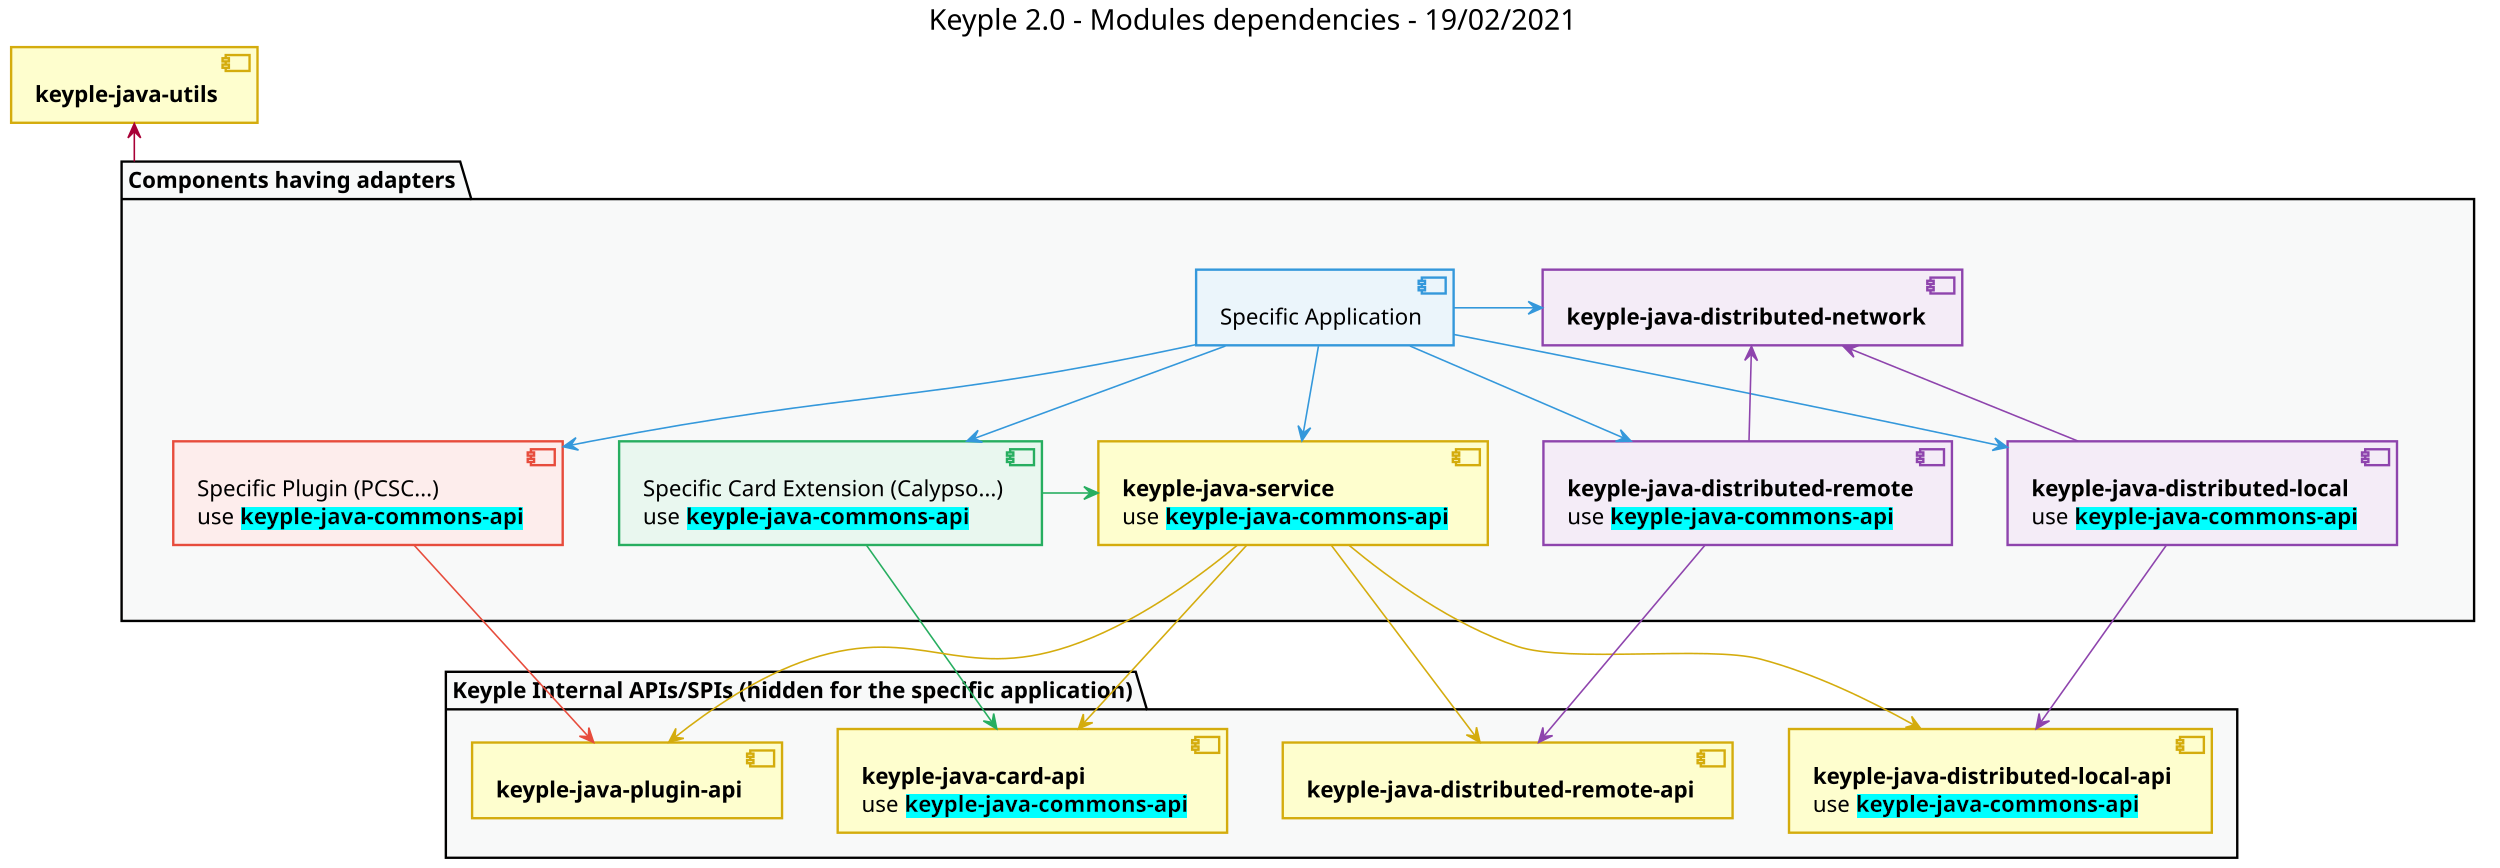
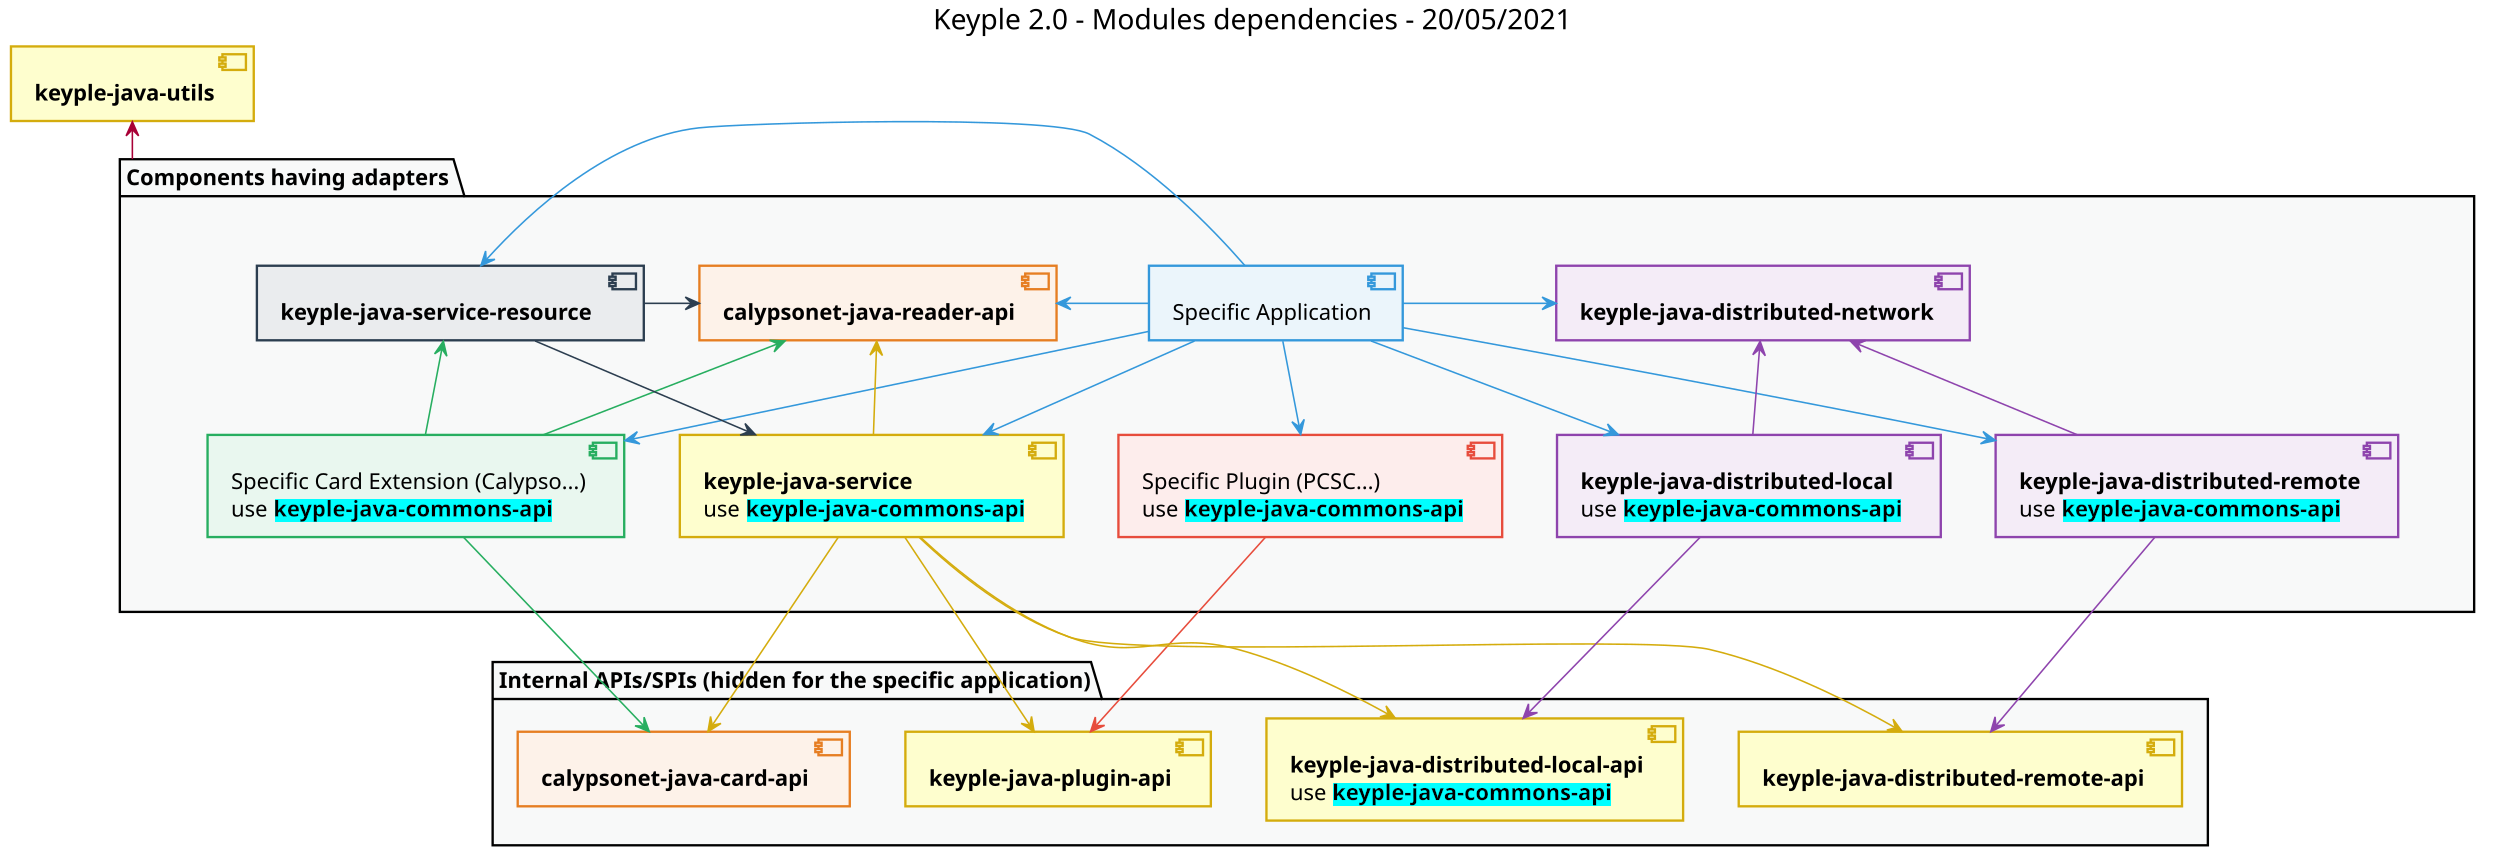
- <svg xmlns="http://www.w3.org/2000/svg" contentScriptType="application/ecmascript" contentStyleType="text/css" height="1365px" preserveAspectRatio="none" style="width:3932px;height:1365px;" version="1.1" viewBox="0 0 3932 1365" width="3932.5px" zoomAndPan="magnify">
+ <svg xmlns="http://www.w3.org/2000/svg" contentScriptType="application/ecmascript" contentStyleType="text/css" height="1365px" preserveAspectRatio="none" style="width:3990px;height:1365px;" version="1.1" viewBox="0 0 3990 1365" width="3990px" zoomAndPan="magnify">
  <defs>
-     <filter height="1" id="bzqd330d41wwz0" width="1" x="0" y="0">
+     <filter height="1" id="b7aidb6h3gemu0" width="1" x="0" y="0">
      <feFlood flood-color="#00FFFF" result="flood" />
      <feComposite in="SourceGraphic" in2="flood" operator="over" />
    </filter>
  </defs>
  <g>
-     <text fill="#000000" font-family="sans-serif" font-size="45" lengthAdjust="spacing" textLength="980" x="1460.625" y="46.714">Keyple 2.0 - Modules dependencies - 19/02/2021</text>
-     <polygon fill="#F8F9F9" points="191.25,254.102,723.75,254.102,741.25,313.125,3891.25,313.125,3891.25,976.602,191.25,976.602,191.25,254.102" style="stroke:#000000;stroke-width:3.75;" />
+     <text fill="#000000" font-family="sans-serif" font-size="45" lengthAdjust="spacing" textLength="980" x="1489.375" y="46.714">Keyple 2.0 - Modules dependencies - 20/05/2021</text>
+     <polygon fill="#F8F9F9" points="191.25,254.102,723.75,254.102,741.25,313.125,3948.75,313.125,3948.75,976.602,191.25,976.602,191.25,254.102" style="stroke:#000000;stroke-width:3.75;" />
    <line style="stroke:#000000;stroke-width:3.75;" x1="191.25" x2="741.25" y1="313.125" y2="313.125" />
    <text fill="#000000" font-family="sans-serif" font-size="35" font-weight="bold" lengthAdjust="spacing" textLength="517.5" x="201.25" y="295.435">Components having adapters</text>
-     <polygon fill="#F8F9F9" points="701.25,1056.602,1786.25,1056.602,1803.75,1115.625,3518.75,1115.625,3518.75,1349.102,701.25,1349.102,701.25,1056.602" style="stroke:#000000;stroke-width:3.75;" />
-     <line style="stroke:#000000;stroke-width:3.75;" x1="701.25" x2="1803.75" y1="1115.625" y2="1115.625" />
-     <text fill="#000000" font-family="sans-serif" font-size="35" font-weight="bold" lengthAdjust="spacing" textLength="1070" x="711.25" y="1097.935">Keyple Internal APIs/SPIs (hidden for the specific application)</text>
-     <rect fill="#EBF5FB" height="119.023" style="stroke:#3498DB;stroke-width:3.75;" width="405" x="1881.25" y="424.102" />
-     <rect fill="#EBF5FB" height="25" style="stroke:#3498DB;stroke-width:3.75;" width="37.5" x="2236.25" y="436.602" />
-     <rect fill="#EBF5FB" height="5" style="stroke:#3498DB;stroke-width:3.75;" width="10" x="2231.25" y="441.602" />
-     <rect fill="#EBF5FB" height="5" style="stroke:#3498DB;stroke-width:3.75;" width="10" x="2231.25" y="451.602" />
-     <text fill="#000000" font-family="sans-serif" font-size="35" lengthAdjust="spacing" textLength="305" x="1918.75" y="510.435">Specific Application</text>
-     <rect fill="#FEFECE" height="163.047" style="stroke:#D4AC0D;stroke-width:3.75;" width="612.5" x="1727.5" y="694.102" />
-     <rect fill="#FEFECE" height="25" style="stroke:#D4AC0D;stroke-width:3.75;" width="37.5" x="2290" y="706.602" />
-     <rect fill="#FEFECE" height="5" style="stroke:#D4AC0D;stroke-width:3.75;" width="10" x="2285" y="711.602" />
-     <rect fill="#FEFECE" height="5" style="stroke:#D4AC0D;stroke-width:3.75;" width="10" x="2285" y="721.602" />
-     <text fill="#000000" font-family="sans-serif" font-size="35" font-weight="bold" lengthAdjust="spacing" textLength="345" x="1765" y="780.435">keyple-java-service</text>
-     <text fill="#000000" font-family="sans-serif" font-size="35" lengthAdjust="spacing" textLength="57.5" x="1765" y="824.458">use</text>
-     <text fill="#000000" filter="url(#bzqd330d41wwz0)" font-family="sans-serif" font-size="35" font-weight="bold" lengthAdjust="spacing" textLength="445" x="1832.5" y="824.458">keyple-java-commons-api</text>
-     <rect fill="#FDEDEC" height="163.047" style="stroke:#E74C3C;stroke-width:3.75;" width="612.5" x="272.5" y="694.102" />
-     <rect fill="#FDEDEC" height="25" style="stroke:#E74C3C;stroke-width:3.75;" width="37.5" x="835" y="706.602" />
-     <rect fill="#FDEDEC" height="5" style="stroke:#E74C3C;stroke-width:3.75;" width="10" x="830" y="711.602" />
-     <rect fill="#FDEDEC" height="5" style="stroke:#E74C3C;stroke-width:3.75;" width="10" x="830" y="721.602" />
-     <text fill="#000000" font-family="sans-serif" font-size="35" lengthAdjust="spacing" textLength="390" x="310" y="780.435">Specific Plugin (PCSC...)</text>
-     <text fill="#000000" font-family="sans-serif" font-size="35" lengthAdjust="spacing" textLength="57.5" x="310" y="824.458">use</text>
-     <text fill="#000000" filter="url(#bzqd330d41wwz0)" font-family="sans-serif" font-size="35" font-weight="bold" lengthAdjust="spacing" textLength="445" x="377.5" y="824.458">keyple-java-commons-api</text>
-     <rect fill="#E9F7EF" height="163.047" style="stroke:#27AE60;stroke-width:3.75;" width="665" x="973.75" y="694.102" />
-     <rect fill="#E9F7EF" height="25" style="stroke:#27AE60;stroke-width:3.75;" width="37.5" x="1588.75" y="706.602" />
-     <rect fill="#E9F7EF" height="5" style="stroke:#27AE60;stroke-width:3.75;" width="10" x="1583.75" y="711.602" />
-     <rect fill="#E9F7EF" height="5" style="stroke:#27AE60;stroke-width:3.75;" width="10" x="1583.75" y="721.602" />
-     <text fill="#000000" font-family="sans-serif" font-size="35" lengthAdjust="spacing" textLength="565" x="1011.25" y="780.435">Specific Card Extension (Calypso...)</text>
-     <text fill="#000000" font-family="sans-serif" font-size="35" lengthAdjust="spacing" textLength="57.5" x="1011.25" y="824.458">use</text>
-     <text fill="#000000" filter="url(#bzqd330d41wwz0)" font-family="sans-serif" font-size="35" font-weight="bold" lengthAdjust="spacing" textLength="445" x="1078.75" y="824.458">keyple-java-commons-api</text>
-     <rect fill="#F4ECF7" height="163.047" style="stroke:#8E44AD;stroke-width:3.75;" width="612.5" x="3157.5" y="694.102" />
-     <rect fill="#F4ECF7" height="25" style="stroke:#8E44AD;stroke-width:3.75;" width="37.5" x="3720" y="706.602" />
-     <rect fill="#F4ECF7" height="5" style="stroke:#8E44AD;stroke-width:3.75;" width="10" x="3715" y="711.602" />
-     <rect fill="#F4ECF7" height="5" style="stroke:#8E44AD;stroke-width:3.75;" width="10" x="3715" y="721.602" />
-     <text fill="#000000" font-family="sans-serif" font-size="35" font-weight="bold" lengthAdjust="spacing" textLength="500" x="3195" y="780.435">keyple-java-distributed-local</text>
-     <text fill="#000000" font-family="sans-serif" font-size="35" lengthAdjust="spacing" textLength="57.5" x="3195" y="824.458">use</text>
-     <text fill="#000000" filter="url(#bzqd330d41wwz0)" font-family="sans-serif" font-size="35" font-weight="bold" lengthAdjust="spacing" textLength="445" x="3262.5" y="824.458">keyple-java-commons-api</text>
-     <rect fill="#F4ECF7" height="119.023" style="stroke:#8E44AD;stroke-width:3.75;" width="660" x="2426.25" y="424.102" />
-     <rect fill="#F4ECF7" height="25" style="stroke:#8E44AD;stroke-width:3.75;" width="37.5" x="3036.25" y="436.602" />
-     <rect fill="#F4ECF7" height="5" style="stroke:#8E44AD;stroke-width:3.75;" width="10" x="3031.25" y="441.602" />
-     <rect fill="#F4ECF7" height="5" style="stroke:#8E44AD;stroke-width:3.75;" width="10" x="3031.25" y="451.602" />
-     <text fill="#000000" font-family="sans-serif" font-size="35" font-weight="bold" lengthAdjust="spacing" textLength="560" x="2463.75" y="510.435">keyple-java-distributed-network</text>
-     <rect fill="#F4ECF7" height="163.047" style="stroke:#8E44AD;stroke-width:3.75;" width="642.5" x="2427.5" y="694.102" />
-     <rect fill="#F4ECF7" height="25" style="stroke:#8E44AD;stroke-width:3.75;" width="37.5" x="3020" y="706.602" />
-     <rect fill="#F4ECF7" height="5" style="stroke:#8E44AD;stroke-width:3.75;" width="10" x="3015" y="711.602" />
-     <rect fill="#F4ECF7" height="5" style="stroke:#8E44AD;stroke-width:3.75;" width="10" x="3015" y="721.602" />
-     <text fill="#000000" font-family="sans-serif" font-size="35" font-weight="bold" lengthAdjust="spacing" textLength="542.5" x="2465" y="780.435">keyple-java-distributed-remote</text>
-     <text fill="#000000" font-family="sans-serif" font-size="35" lengthAdjust="spacing" textLength="57.5" x="2465" y="824.458">use</text>
-     <text fill="#000000" filter="url(#bzqd330d41wwz0)" font-family="sans-serif" font-size="35" font-weight="bold" lengthAdjust="spacing" textLength="445" x="2532.5" y="824.458">keyple-java-commons-api</text>
-     <rect fill="#FEFECE" height="119.023" style="stroke:#D4AC0D;stroke-width:3.75;" width="487.5" x="742.5" y="1167.852" />
-     <rect fill="#FEFECE" height="25" style="stroke:#D4AC0D;stroke-width:3.75;" width="37.5" x="1180" y="1180.352" />
-     <rect fill="#FEFECE" height="5" style="stroke:#D4AC0D;stroke-width:3.75;" width="10" x="1175" y="1185.352" />
-     <rect fill="#FEFECE" height="5" style="stroke:#D4AC0D;stroke-width:3.75;" width="10" x="1175" y="1195.352" />
-     <text fill="#000000" font-family="sans-serif" font-size="35" font-weight="bold" lengthAdjust="spacing" textLength="387.5" x="780" y="1254.185">keyple-java-plugin-api</text>
-     <rect fill="#FEFECE" height="163.047" style="stroke:#D4AC0D;stroke-width:3.75;" width="612.5" x="1317.5" y="1146.602" />
-     <rect fill="#FEFECE" height="25" style="stroke:#D4AC0D;stroke-width:3.75;" width="37.5" x="1880" y="1159.102" />
-     <rect fill="#FEFECE" height="5" style="stroke:#D4AC0D;stroke-width:3.75;" width="10" x="1875" y="1164.102" />
-     <rect fill="#FEFECE" height="5" style="stroke:#D4AC0D;stroke-width:3.75;" width="10" x="1875" y="1174.102" />
-     <text fill="#000000" font-family="sans-serif" font-size="35" font-weight="bold" lengthAdjust="spacing" textLength="355" x="1355" y="1232.935">keyple-java-card-api</text>
-     <text fill="#000000" font-family="sans-serif" font-size="35" lengthAdjust="spacing" textLength="57.5" x="1355" y="1276.958">use</text>
-     <text fill="#000000" filter="url(#bzqd330d41wwz0)" font-family="sans-serif" font-size="35" font-weight="bold" lengthAdjust="spacing" textLength="445" x="1422.5" y="1276.958">keyple-java-commons-api</text>
-     <rect fill="#FEFECE" height="163.047" style="stroke:#D4AC0D;stroke-width:3.75;" width="665" x="2813.75" y="1146.602" />
-     <rect fill="#FEFECE" height="25" style="stroke:#D4AC0D;stroke-width:3.75;" width="37.5" x="3428.75" y="1159.102" />
-     <rect fill="#FEFECE" height="5" style="stroke:#D4AC0D;stroke-width:3.75;" width="10" x="3423.75" y="1164.102" />
-     <rect fill="#FEFECE" height="5" style="stroke:#D4AC0D;stroke-width:3.75;" width="10" x="3423.75" y="1174.102" />
-     <text fill="#000000" font-family="sans-serif" font-size="35" font-weight="bold" lengthAdjust="spacing" textLength="565" x="2851.25" y="1232.935">keyple-java-distributed-local-api</text>
-     <text fill="#000000" font-family="sans-serif" font-size="35" lengthAdjust="spacing" textLength="57.5" x="2851.25" y="1276.958">use</text>
-     <text fill="#000000" filter="url(#bzqd330d41wwz0)" font-family="sans-serif" font-size="35" font-weight="bold" lengthAdjust="spacing" textLength="445" x="2918.75" y="1276.958">keyple-java-commons-api</text>
-     <rect fill="#FEFECE" height="119.023" style="stroke:#D4AC0D;stroke-width:3.75;" width="707.5" x="2017.5" y="1167.852" />
-     <rect fill="#FEFECE" height="25" style="stroke:#D4AC0D;stroke-width:3.75;" width="37.5" x="2675" y="1180.352" />
-     <rect fill="#FEFECE" height="5" style="stroke:#D4AC0D;stroke-width:3.75;" width="10" x="2670" y="1185.352" />
-     <rect fill="#FEFECE" height="5" style="stroke:#D4AC0D;stroke-width:3.75;" width="10" x="2670" y="1195.352" />
-     <text fill="#000000" font-family="sans-serif" font-size="35" font-weight="bold" lengthAdjust="spacing" textLength="607.5" x="2055" y="1254.185">keyple-java-distributed-remote-api</text>
+     <polygon fill="#F8F9F9" points="786.25,1056.602,1741.25,1056.602,1758.75,1115.625,3523.75,1115.625,3523.75,1349.102,786.25,1349.102,786.25,1056.602" style="stroke:#000000;stroke-width:3.75;" />
+     <line style="stroke:#000000;stroke-width:3.75;" x1="786.25" x2="1758.75" y1="1115.625" y2="1115.625" />
+     <text fill="#000000" font-family="sans-serif" font-size="35" font-weight="bold" lengthAdjust="spacing" textLength="940" x="796.25" y="1097.935">Internal APIs/SPIs (hidden for the specific application)</text>
+     <rect fill="#EBF5FB" height="119.023" style="stroke:#3498DB;stroke-width:3.75;" width="405" x="1833.75" y="424.102" />
+     <rect fill="#EBF5FB" height="25" style="stroke:#3498DB;stroke-width:3.75;" width="37.5" x="2188.75" y="436.602" />
+     <rect fill="#EBF5FB" height="5" style="stroke:#3498DB;stroke-width:3.75;" width="10" x="2183.75" y="441.602" />
+     <rect fill="#EBF5FB" height="5" style="stroke:#3498DB;stroke-width:3.75;" width="10" x="2183.75" y="451.602" />
+     <text fill="#000000" font-family="sans-serif" font-size="35" lengthAdjust="spacing" textLength="305" x="1871.25" y="510.435">Specific Application</text>
+     <rect fill="#FDEDEC" height="163.047" style="stroke:#E74C3C;stroke-width:3.75;" width="612.5" x="1785" y="694.102" />
+     <rect fill="#FDEDEC" height="25" style="stroke:#E74C3C;stroke-width:3.75;" width="37.5" x="2347.5" y="706.602" />
+     <rect fill="#FDEDEC" height="5" style="stroke:#E74C3C;stroke-width:3.75;" width="10" x="2342.5" y="711.602" />
+     <rect fill="#FDEDEC" height="5" style="stroke:#E74C3C;stroke-width:3.75;" width="10" x="2342.5" y="721.602" />
+     <text fill="#000000" font-family="sans-serif" font-size="35" lengthAdjust="spacing" textLength="390" x="1822.5" y="780.435">Specific Plugin (PCSC...)</text>
+     <text fill="#000000" font-family="sans-serif" font-size="35" lengthAdjust="spacing" textLength="57.5" x="1822.5" y="824.458">use</text>
+     <text fill="#000000" filter="url(#b7aidb6h3gemu0)" font-family="sans-serif" font-size="35" font-weight="bold" lengthAdjust="spacing" textLength="445" x="1890" y="824.458">keyple-java-commons-api</text>
+     <rect fill="#E9F7EF" height="163.047" style="stroke:#27AE60;stroke-width:3.75;" width="665" x="331.25" y="694.102" />
+     <rect fill="#E9F7EF" height="25" style="stroke:#27AE60;stroke-width:3.75;" width="37.5" x="946.25" y="706.602" />
+     <rect fill="#E9F7EF" height="5" style="stroke:#27AE60;stroke-width:3.75;" width="10" x="941.25" y="711.602" />
+     <rect fill="#E9F7EF" height="5" style="stroke:#27AE60;stroke-width:3.75;" width="10" x="941.25" y="721.602" />
+     <text fill="#000000" font-family="sans-serif" font-size="35" lengthAdjust="spacing" textLength="565" x="368.75" y="780.435">Specific Card Extension (Calypso...)</text>
+     <text fill="#000000" font-family="sans-serif" font-size="35" lengthAdjust="spacing" textLength="57.5" x="368.75" y="824.458">use</text>
+     <text fill="#000000" filter="url(#b7aidb6h3gemu0)" font-family="sans-serif" font-size="35" font-weight="bold" lengthAdjust="spacing" textLength="445" x="436.25" y="824.458">keyple-java-commons-api</text>
+     <rect fill="#FDF2E9" height="119.023" style="stroke:#E67E22;stroke-width:3.75;" width="570" x="1116.25" y="424.102" />
+     <rect fill="#FDF2E9" height="25" style="stroke:#E67E22;stroke-width:3.75;" width="37.5" x="1636.25" y="436.602" />
+     <rect fill="#FDF2E9" height="5" style="stroke:#E67E22;stroke-width:3.75;" width="10" x="1631.25" y="441.602" />
+     <rect fill="#FDF2E9" height="5" style="stroke:#E67E22;stroke-width:3.75;" width="10" x="1631.25" y="451.602" />
+     <text fill="#000000" font-family="sans-serif" font-size="35" font-weight="bold" lengthAdjust="spacing" textLength="470" x="1153.75" y="510.435">calypsonet-java-reader-api</text>
+     <rect fill="#FEFECE" height="163.047" style="stroke:#D4AC0D;stroke-width:3.75;" width="612.5" x="1085" y="694.102" />
+     <rect fill="#FEFECE" height="25" style="stroke:#D4AC0D;stroke-width:3.75;" width="37.5" x="1647.5" y="706.602" />
+     <rect fill="#FEFECE" height="5" style="stroke:#D4AC0D;stroke-width:3.75;" width="10" x="1642.5" y="711.602" />
+     <rect fill="#FEFECE" height="5" style="stroke:#D4AC0D;stroke-width:3.75;" width="10" x="1642.5" y="721.602" />
+     <text fill="#000000" font-family="sans-serif" font-size="35" font-weight="bold" lengthAdjust="spacing" textLength="345" x="1122.5" y="780.435">keyple-java-service</text>
+     <text fill="#000000" font-family="sans-serif" font-size="35" lengthAdjust="spacing" textLength="57.5" x="1122.5" y="824.458">use</text>
+     <text fill="#000000" filter="url(#b7aidb6h3gemu0)" font-family="sans-serif" font-size="35" font-weight="bold" lengthAdjust="spacing" textLength="445" x="1190" y="824.458">keyple-java-commons-api</text>
+     <rect fill="#EAECEE" height="119.023" style="stroke:#2C3E50;stroke-width:3.75;" width="617.5" x="410" y="424.102" />
+     <rect fill="#EAECEE" height="25" style="stroke:#2C3E50;stroke-width:3.75;" width="37.5" x="977.5" y="436.602" />
+     <rect fill="#EAECEE" height="5" style="stroke:#2C3E50;stroke-width:3.75;" width="10" x="972.5" y="441.602" />
+     <rect fill="#EAECEE" height="5" style="stroke:#2C3E50;stroke-width:3.75;" width="10" x="972.5" y="451.602" />
+     <text fill="#000000" font-family="sans-serif" font-size="35" font-weight="bold" lengthAdjust="spacing" textLength="517.5" x="447.5" y="510.435">keyple-java-service-resource</text>
+     <rect fill="#F4ECF7" height="163.047" style="stroke:#8E44AD;stroke-width:3.75;" width="612.5" x="2485" y="694.102" />
+     <rect fill="#F4ECF7" height="25" style="stroke:#8E44AD;stroke-width:3.75;" width="37.5" x="3047.5" y="706.602" />
+     <rect fill="#F4ECF7" height="5" style="stroke:#8E44AD;stroke-width:3.75;" width="10" x="3042.5" y="711.602" />
+     <rect fill="#F4ECF7" height="5" style="stroke:#8E44AD;stroke-width:3.75;" width="10" x="3042.5" y="721.602" />
+     <text fill="#000000" font-family="sans-serif" font-size="35" font-weight="bold" lengthAdjust="spacing" textLength="500" x="2522.5" y="780.435">keyple-java-distributed-local</text>
+     <text fill="#000000" font-family="sans-serif" font-size="35" lengthAdjust="spacing" textLength="57.5" x="2522.5" y="824.458">use</text>
+     <text fill="#000000" filter="url(#b7aidb6h3gemu0)" font-family="sans-serif" font-size="35" font-weight="bold" lengthAdjust="spacing" textLength="445" x="2590" y="824.458">keyple-java-commons-api</text>
+     <rect fill="#F4ECF7" height="119.023" style="stroke:#8E44AD;stroke-width:3.75;" width="660" x="2483.75" y="424.102" />
+     <rect fill="#F4ECF7" height="25" style="stroke:#8E44AD;stroke-width:3.75;" width="37.5" x="3093.75" y="436.602" />
+     <rect fill="#F4ECF7" height="5" style="stroke:#8E44AD;stroke-width:3.75;" width="10" x="3088.75" y="441.602" />
+     <rect fill="#F4ECF7" height="5" style="stroke:#8E44AD;stroke-width:3.75;" width="10" x="3088.75" y="451.602" />
+     <text fill="#000000" font-family="sans-serif" font-size="35" font-weight="bold" lengthAdjust="spacing" textLength="560" x="2521.25" y="510.435">keyple-java-distributed-network</text>
+     <rect fill="#F4ECF7" height="163.047" style="stroke:#8E44AD;stroke-width:3.75;" width="642.5" x="3185" y="694.102" />
+     <rect fill="#F4ECF7" height="25" style="stroke:#8E44AD;stroke-width:3.75;" width="37.5" x="3777.5" y="706.602" />
+     <rect fill="#F4ECF7" height="5" style="stroke:#8E44AD;stroke-width:3.75;" width="10" x="3772.5" y="711.602" />
+     <rect fill="#F4ECF7" height="5" style="stroke:#8E44AD;stroke-width:3.75;" width="10" x="3772.5" y="721.602" />
+     <text fill="#000000" font-family="sans-serif" font-size="35" font-weight="bold" lengthAdjust="spacing" textLength="542.5" x="3222.5" y="780.435">keyple-java-distributed-remote</text>
+     <text fill="#000000" font-family="sans-serif" font-size="35" lengthAdjust="spacing" textLength="57.5" x="3222.5" y="824.458">use</text>
+     <text fill="#000000" filter="url(#b7aidb6h3gemu0)" font-family="sans-serif" font-size="35" font-weight="bold" lengthAdjust="spacing" textLength="445" x="3290" y="824.458">keyple-java-commons-api</text>
+     <rect fill="#FEFECE" height="119.023" style="stroke:#D4AC0D;stroke-width:3.75;" width="487.5" x="1445" y="1167.852" />
+     <rect fill="#FEFECE" height="25" style="stroke:#D4AC0D;stroke-width:3.75;" width="37.5" x="1882.5" y="1180.352" />
+     <rect fill="#FEFECE" height="5" style="stroke:#D4AC0D;stroke-width:3.75;" width="10" x="1877.5" y="1185.352" />
+     <rect fill="#FEFECE" height="5" style="stroke:#D4AC0D;stroke-width:3.75;" width="10" x="1877.5" y="1195.352" />
+     <text fill="#000000" font-family="sans-serif" font-size="35" font-weight="bold" lengthAdjust="spacing" textLength="387.5" x="1482.5" y="1254.185">keyple-java-plugin-api</text>
+     <rect fill="#FDF2E9" height="119.023" style="stroke:#E67E22;stroke-width:3.75;" width="530" x="826.25" y="1167.852" />
+     <rect fill="#FDF2E9" height="25" style="stroke:#E67E22;stroke-width:3.75;" width="37.5" x="1306.25" y="1180.352" />
+     <rect fill="#FDF2E9" height="5" style="stroke:#E67E22;stroke-width:3.75;" width="10" x="1301.25" y="1185.352" />
+     <rect fill="#FDF2E9" height="5" style="stroke:#E67E22;stroke-width:3.75;" width="10" x="1301.25" y="1195.352" />
+     <text fill="#000000" font-family="sans-serif" font-size="35" font-weight="bold" lengthAdjust="spacing" textLength="430" x="863.75" y="1254.185">calypsonet-java-card-api</text>
+     <rect fill="#FEFECE" height="163.047" style="stroke:#D4AC0D;stroke-width:3.75;" width="665" x="2021.25" y="1146.602" />
+     <rect fill="#FEFECE" height="25" style="stroke:#D4AC0D;stroke-width:3.75;" width="37.5" x="2636.25" y="1159.102" />
+     <rect fill="#FEFECE" height="5" style="stroke:#D4AC0D;stroke-width:3.75;" width="10" x="2631.25" y="1164.102" />
+     <rect fill="#FEFECE" height="5" style="stroke:#D4AC0D;stroke-width:3.75;" width="10" x="2631.25" y="1174.102" />
+     <text fill="#000000" font-family="sans-serif" font-size="35" font-weight="bold" lengthAdjust="spacing" textLength="565" x="2058.75" y="1232.935">keyple-java-distributed-local-api</text>
+     <text fill="#000000" font-family="sans-serif" font-size="35" lengthAdjust="spacing" textLength="57.5" x="2058.75" y="1276.958">use</text>
+     <text fill="#000000" filter="url(#b7aidb6h3gemu0)" font-family="sans-serif" font-size="35" font-weight="bold" lengthAdjust="spacing" textLength="445" x="2126.25" y="1276.958">keyple-java-commons-api</text>
+     <rect fill="#FEFECE" height="119.023" style="stroke:#D4AC0D;stroke-width:3.75;" width="707.5" x="2775" y="1167.852" />
+     <rect fill="#FEFECE" height="25" style="stroke:#D4AC0D;stroke-width:3.75;" width="37.5" x="3432.5" y="1180.352" />
+     <rect fill="#FEFECE" height="5" style="stroke:#D4AC0D;stroke-width:3.75;" width="10" x="3427.5" y="1185.352" />
+     <rect fill="#FEFECE" height="5" style="stroke:#D4AC0D;stroke-width:3.75;" width="10" x="3427.5" y="1195.352" />
+     <text fill="#000000" font-family="sans-serif" font-size="35" font-weight="bold" lengthAdjust="spacing" textLength="607.5" x="2812.5" y="1254.185">keyple-java-distributed-remote-api</text>
    <rect fill="#FEFECE" height="119.023" style="stroke:#D4AC0D;stroke-width:3.75;" width="387.5" x="17.5" y="74.102" />
    <rect fill="#FEFECE" height="25" style="stroke:#D4AC0D;stroke-width:3.75;" width="37.5" x="355" y="86.602" />
    <rect fill="#FEFECE" height="5" style="stroke:#D4AC0D;stroke-width:3.75;" width="10" x="350" y="91.602" />
    <rect fill="#FEFECE" height="5" style="stroke:#D4AC0D;stroke-width:3.75;" width="10" x="350" y="101.602" />
    <text fill="#000000" font-family="sans-serif" font-size="35" font-weight="bold" lengthAdjust="spacing" textLength="287.5" x="55" y="160.435">keyple-java-utils</text>
-     <path d="M1880.277,542.134 C1877.25,542.804 1874.24,543.462 1871.25,544.102 C1456.5,632.954 1345.312,614.174 928.75,694.102 C918.857,695.999 908.82,697.972 898.692,700.002 " fill="none" id="application-to-plugin" style="stroke:#3498DB;stroke-width:2.5;" />
-     <polygon fill="#3498DB" points="885.82,702.602,909.856,707.941,898.072,700.123,905.89,688.338,885.82,702.602" style="stroke:#3498DB;stroke-width:2.5;" />
-     <path d="M2073.633,544.529 C2066.798,583.652 2057.633,636.129 2049.81,680.909 " fill="none" id="application-to-service" style="stroke:#3498DB;stroke-width:2.5;" />
-     <polygon fill="#3498DB" points="2047.642,693.317,2061.364,672.872,2049.793,681.003,2041.662,669.432,2047.642,693.317" style="stroke:#3498DB;stroke-width:2.5;" />
-     <path d="M1927.348,544.184 C1814.15,585.859 1659.443,642.819 1532.75,689.462 " fill="none" id="application-to-extension" style="stroke:#3498DB;stroke-width:2.5;" />
-     <polygon fill="#3498DB" points="1520.58,693.942,1545.149,695.553,1532.31,689.623,1538.24,676.784,1520.58,693.942" style="stroke:#3498DB;stroke-width:2.5;" />
-     <path d="M2286.307,526.009 C2494.22,566.787 2826.975,632.959 3113.75,694.102 C3124.05,696.294 3134.5,698.542 3145.05,700.827 " fill="none" id="application-to-local" style="stroke:#3498DB;stroke-width:2.5;" />
-     <polygon fill="#3498DB" points="3157.475,703.522,3137.639,688.934,3145.265,700.844,3133.355,708.47,3157.475,703.522" style="stroke:#3498DB;stroke-width:2.5;" />
-     <path d="M2413.015,484.102 C2370.905,484.102 2328.793,484.102 2286.682,484.102 " fill="none" id="network-backto-application" style="stroke:#3498DB;stroke-width:2.5;" />
-     <polygon fill="#3498DB" points="2426.085,484.102,2403.585,474.102,2413.585,484.102,2403.585,494.102,2426.085,484.102" style="stroke:#3498DB;stroke-width:2.5;" />
-     <path d="M2217.523,544.184 C2313.95,585.692 2445.597,642.359 2553.7,688.897 " fill="none" id="application-to-remote" style="stroke:#3498DB;stroke-width:2.5;" />
-     <polygon fill="#3498DB" points="2565.425,693.942,2548.694,675.878,2553.939,689.011,2540.805,694.256,2565.425,693.942" style="stroke:#3498DB;stroke-width:2.5;" />
-     <path d="M1362.283,856.827 C1417.652,934.869 1502.243,1054.094 1560.118,1135.664 " fill="none" id="extension-to-cardApi" style="stroke:#27AE60;stroke-width:2.5;" />
-     <polygon fill="#27AE60" points="1567.745,1146.416,1562.881,1122.279,1560.512,1136.221,1546.569,1133.852,1567.745,1146.416" style="stroke:#27AE60;stroke-width:2.5;" />
-     <path d="M1639.45,775.352 C1664.37,775.352 1689.293,775.352 1714.213,775.352 " fill="none" id="extension-to-service" style="stroke:#27AE60;stroke-width:2.5;" />
-     <polygon fill="#27AE60" points="1727.245,775.352,1704.745,765.352,1714.745,775.352,1704.745,785.352,1727.245,775.352" style="stroke:#27AE60;stroke-width:2.5;" />
-     <path d="M650.665,856.827 C728.61,942.422 851.663,1077.554 925.112,1158.214 " fill="none" id="plugin-to-pluginApi" style="stroke:#E74C3C;stroke-width:2.5;" />
-     <polygon fill="#E74C3C" points="933.82,1167.774,926.066,1144.405,925.404,1158.531,911.278,1157.87,933.82,1167.774" style="stroke:#E74C3C;stroke-width:2.5;" />
-     <path d="M1946.943,856.777 C1879.747,912.559 1781.507,983.134 1681.25,1016.602 C1509.25,1074.017 1446.158,980.424 1273.75,1036.602 C1194.652,1062.374 1116.493,1116.004 1061.68,1159.532 " fill="none" id="service-to-pluginApi" style="stroke:#D4AC0D;stroke-width:2.5;" />
-     <polygon fill="#D4AC0D" points="1051.72,1167.534,1075.524,1161.237,1061.465,1159.705,1062.997,1145.646,1051.72,1167.534" style="stroke:#D4AC0D;stroke-width:2.5;" />
-     <path d="M1961.395,856.827 C1889.6,935.187 1779.765,1055.067 1705.01,1136.662 " fill="none" id="service-to-cardApi" style="stroke:#D4AC0D;stroke-width:2.5;" />
-     <polygon fill="#D4AC0D" points="1696.07,1146.416,1718.644,1136.583,1704.515,1137.2,1703.898,1123.071,1696.07,1146.416" style="stroke:#D4AC0D;stroke-width:2.5;" />
-     <path d="M2093.312,856.827 C2157.605,942.072 2258.955,1076.454 2319.872,1157.228 " fill="none" id="service-to-distributedRemoteApi" style="stroke:#D4AC0D;stroke-width:2.5;" />
-     <polygon fill="#D4AC0D" points="2327.825,1167.774,2322.263,1143.788,2320.299,1157.793,2306.294,1155.829,2327.825,1167.774" style="stroke:#D4AC0D;stroke-width:2.5;" />
-     <path d="M2120.59,856.682 C2187.798,912.417 2286.045,982.974 2386.25,1016.602 C2466.943,1043.682 2686.45,1014.889 2768.75,1036.602 C2853.15,1058.869 2940.75,1101.284 3010.275,1140.275 " fill="none" id="service-to-distributedLocalApi" style="stroke:#D4AC0D;stroke-width:2.5;" />
-     <polygon fill="#D4AC0D" points="3021.3,1146.5,3006.673,1126.693,3010.431,1140.327,2996.797,1144.084,3021.3,1146.5" style="stroke:#D4AC0D;stroke-width:2.5;" />
-     <path d="M2910.575,549.039 C3015.75,591.589 3155.825,648.269 3268.725,693.942 " fill="none" id="network-backto-local" style="stroke:#8E44AD;stroke-width:2.5;" />
-     <polygon fill="#8E44AD" points="2898.575,544.184,2915.696,561.88,2910.166,548.863,2923.182,543.334,2898.575,544.184" style="stroke:#8E44AD;stroke-width:2.5;" />
-     <path d="M3407.725,856.827 C3352.35,934.869 3267.75,1054.094 3209.875,1135.664 " fill="none" id="local-to-distributedLocalApi" style="stroke:#8E44AD;stroke-width:2.5;" />
-     <polygon fill="#8E44AD" points="3202.25,1146.416,3223.434,1133.866,3209.49,1136.226,3207.13,1122.282,3202.25,1146.416" style="stroke:#8E44AD;stroke-width:2.5;" />
-     <path d="M2754.375,558.037 C2753.3,599.152 2751.95,650.909 2750.825,693.317 " fill="none" id="network-backto-remote" style="stroke:#8E44AD;stroke-width:2.5;" />
-     <polygon fill="#8E44AD" points="2754.725,544.529,2744.137,566.759,2754.396,557.025,2764.13,567.284,2754.725,544.529" style="stroke:#8E44AD;stroke-width:2.5;" />
-     <path d="M2682.125,856.827 C2609.925,942.422 2495.93,1077.554 2427.885,1158.214 " fill="none" id="remote-to-distributedRemoteApi" style="stroke:#8E44AD;stroke-width:2.5;" />
-     <polygon fill="#8E44AD" points="2419.82,1167.774,2441.972,1157.025,2427.88,1158.22,2426.686,1144.128,2419.82,1167.774" style="stroke:#8E44AD;stroke-width:2.5;" />
+     <path d="M2047.38,544.529 C2054.898,583.652 2064.98,636.129 2073.585,680.909 " fill="none" id="application-to-plugin" style="stroke:#3498DB;stroke-width:2.5;" />
+     <polygon fill="#3498DB" points="2075.968,693.317,2081.545,669.334,2073.61,681.041,2061.904,673.106,2075.968,693.317" style="stroke:#3498DB;stroke-width:2.5;" />
+     <path d="M1906.5,544.184 C1813.34,585.529 1686.285,641.914 1581.658,688.349 " fill="none" id="application-to-service" style="stroke:#3498DB;stroke-width:2.5;" />
+     <polygon fill="#3498DB" points="1569.662,693.672,1594.285,693.686,1581.088,688.601,1586.172,675.405,1569.662,693.672" style="stroke:#3498DB;stroke-width:2.5;" />
+     <path d="M776.628,413.822 C847.013,336.199 974.01,220.009 1115,204.102 C1183.878,196.329 1677.295,182.042 1738.75,214.102 C1839.55,266.687 1932.598,361.769 1986.898,423.912 " fill="none" id="serviceResource-backto-application" style="stroke:#3498DB;stroke-width:2.5;" />
+     <polygon fill="#3498DB" points="767.495,424.029,789.949,413.927,775.829,414.713,775.044,400.593,767.495,424.029" style="stroke:#3498DB;stroke-width:2.5;" />
+     <path d="M1833.37,484.102 C1788.622,484.102 1743.872,484.102 1699.125,484.102 " fill="none" id="application-to-readerApi" style="stroke:#3498DB;stroke-width:2.5;" />
+     <polygon fill="#3498DB" points="1686.505,484.102,1709.005,494.102,1699.005,484.102,1709.005,474.102,1686.505,484.102" style="stroke:#3498DB;stroke-width:2.5;" />
+     <path d="M1833.297,528.922 C1632.223,570.852 1315.477,636.904 1041.25,694.102 C1030.888,696.264 1020.362,698.459 1009.74,700.674 " fill="none" id="application-to-extension" style="stroke:#3498DB;stroke-width:2.5;" />
+     <polygon fill="#3498DB" points="997.225,703.284,1021.293,708.476,1009.461,700.73,1017.207,688.898,997.225,703.284" style="stroke:#3498DB;stroke-width:2.5;" />
+     <path d="M2188.128,544.184 C2298.048,585.859 2448.28,642.819 2571.3,689.462 " fill="none" id="application-to-local" style="stroke:#3498DB;stroke-width:2.5;" />
+     <polygon fill="#3498DB" points="2583.125,693.942,2565.627,676.619,2571.436,689.513,2558.542,695.322,2583.125,693.942" style="stroke:#3498DB;stroke-width:2.5;" />
+     <path d="M2470.32,484.102 C2393.207,484.102 2316.093,484.102 2238.977,484.102 " fill="none" id="network-backto-application" style="stroke:#3498DB;stroke-width:2.5;" />
+     <polygon fill="#3498DB" points="2483.705,484.102,2461.205,474.102,2471.205,484.102,2461.205,494.102,2483.705,484.102" style="stroke:#3498DB;stroke-width:2.5;" />
+     <path d="M2239.215,523.027 C2461.102,563.239 2826.975,630.704 3141.25,694.102 C3151.525,696.174 3161.95,698.299 3172.5,700.464 " fill="none" id="application-to-remote" style="stroke:#3498DB;stroke-width:2.5;" />
+     <polygon fill="#3498DB" points="3184.9,703.019,3164.896,688.664,3172.66,700.484,3160.84,708.248,3184.9,703.019" style="stroke:#3498DB;stroke-width:2.5;" />
+     <path d="M739.195,856.827 C820.965,942.422 950.058,1077.554 1027.112,1158.214 " fill="none" id="extension-to-cardApi" style="stroke:#27AE60;stroke-width:2.5;" />
+     <polygon fill="#27AE60" points="1036.245,1167.774,1027.935,1144.597,1027.611,1158.735,1013.472,1158.411,1036.245,1167.774" style="stroke:#27AE60;stroke-width:2.5;" />
+     <path d="M1241.05,548.782 C1131.352,591.359 984.965,648.177 867.053,693.942 " fill="none" id="readerApi-backto-extension" style="stroke:#27AE60;stroke-width:2.5;" />
+     <polygon fill="#27AE60" points="1252.892,544.184,1228.299,543,1241.239,548.706,1235.533,561.645,1252.892,544.184" style="stroke:#27AE60;stroke-width:2.5;" />
+     <path d="M705.23,556.964 C697.298,598.252 687.25,650.539 679.033,693.317 " fill="none" id="serviceResource-backto-extension" style="stroke:#27AE60;stroke-width:2.5;" />
+     <polygon fill="#27AE60" points="707.62,544.529,693.556,564.74,705.263,556.805,713.197,568.511,707.62,544.529" style="stroke:#27AE60;stroke-width:2.5;" />
+     <path d="M2020.217,856.827 C1943.23,942.422 1821.685,1077.554 1749.135,1158.214 " fill="none" id="plugin-to-pluginApi" style="stroke:#E74C3C;stroke-width:2.5;" />
+     <polygon fill="#E74C3C" points="1740.537,1167.774,1763.02,1157.734,1748.897,1158.48,1748.15,1144.358,1740.537,1167.774" style="stroke:#E74C3C;stroke-width:2.5;" />
+     <path d="M1398.755,558.037 C1397.318,599.152 1395.51,650.909 1394.027,693.317 " fill="none" id="readerApi-backto-service" style="stroke:#D4AC0D;stroke-width:2.5;" />
+     <polygon fill="#D4AC0D" points="1399.227,544.529,1388.449,566.667,1398.792,557.021,1408.437,567.364,1399.227,544.529" style="stroke:#D4AC0D;stroke-width:2.5;" />
+     <path d="M1443.753,856.827 C1500.425,942.072 1589.763,1076.454 1643.46,1157.228 " fill="none" id="service-to-pluginApi" style="stroke:#D4AC0D;stroke-width:2.5;" />
+     <polygon fill="#D4AC0D" points="1650.473,1167.774,1646.345,1143.5,1643.553,1157.364,1629.689,1154.572,1650.473,1167.774" style="stroke:#D4AC0D;stroke-width:2.5;" />
+     <path d="M1338.307,856.827 C1281.158,942.072 1191.07,1076.454 1136.92,1157.228 " fill="none" id="service-to-cardApi" style="stroke:#D4AC0D;stroke-width:2.5;" />
+     <polygon fill="#D4AC0D" points="1129.85,1167.774,1150.684,1154.651,1136.809,1157.39,1134.07,1143.516,1129.85,1167.774" style="stroke:#D4AC0D;stroke-width:2.5;" />
+     <path d="M1467.005,857.532 C1526.122,913.702 1613.547,984.427 1706.25,1016.602 C1813.6,1053.859 2618.125,1010.672 2728.75,1036.602 C2834.925,1061.487 2946.4,1116.849 3024.625,1161.216 " fill="none" id="service-to-distributedRemoteApi" style="stroke:#D4AC0D;stroke-width:2.5;" />
+     <polygon fill="#D4AC0D" points="3035.9,1167.677,3021.346,1147.817,3025.053,1161.464,3011.406,1165.172,3035.9,1167.677" style="stroke:#D4AC0D;stroke-width:2.5;" />
+     <path d="M1468.16,856.649 C1527.537,911.979 1614.777,982.039 1706.25,1016.602 C1818.812,1059.132 1860.243,1004.647 1976.25,1036.602 C2059.735,1059.599 2146.588,1101.587 2215.907,1140.131 " fill="none" id="service-to-distributedLocalApi" style="stroke:#D4AC0D;stroke-width:2.5;" />
+     <polygon fill="#D4AC0D" points="2226.88,1146.284,2212.147,1126.556,2215.978,1140.169,2202.364,1144,2226.88,1146.284" style="stroke:#D4AC0D;stroke-width:2.5;" />
+     <path d="M1028.007,484.102 C1053.045,484.102 1078.085,484.102 1103.122,484.102 " fill="none" id="serviceResource-to-readerApi" style="stroke:#2C3E50;stroke-width:2.5;" />
+     <polygon fill="#2C3E50" points="1116.215,484.102,1093.715,474.102,1103.715,484.102,1093.715,494.102,1116.215,484.102" style="stroke:#2C3E50;stroke-width:2.5;" />
+     <path d="M854.033,544.184 C951.545,585.692 1084.678,642.359 1194.013,688.897 " fill="none" id="serviceResource-to-service" style="stroke:#2C3E50;stroke-width:2.5;" />
+     <polygon fill="#2C3E50" points="1205.865,693.942,1189.081,675.927,1194.364,689.045,1181.246,694.328,1205.865,693.942" style="stroke:#2C3E50;stroke-width:2.5;" />
+     <path d="M2808.125,558.037 C2804.9,599.152 2800.825,650.909 2797.5,693.317 " fill="none" id="network-backto-local" style="stroke:#8E44AD;stroke-width:2.5;" />
+     <polygon fill="#8E44AD" points="2809.2,544.529,2797.463,566.174,2808.218,556.99,2817.402,567.745,2809.2,544.529" style="stroke:#8E44AD;stroke-width:2.5;" />
+     <path d="M2714.05,856.827 C2637.425,935.187 2520.225,1055.067 2440.46,1136.662 " fill="none" id="local-to-distributedLocalApi" style="stroke:#8E44AD;stroke-width:2.5;" />
+     <polygon fill="#8E44AD" points="2430.923,1146.416,2453.803,1137.321,2439.662,1137.479,2439.505,1123.338,2430.923,1146.416" style="stroke:#8E44AD;stroke-width:2.5;" />
+     <path d="M2964.8,549.039 C3067.725,591.589 3204.85,648.269 3315.35,693.942 " fill="none" id="network-backto-remote" style="stroke:#8E44AD;stroke-width:2.5;" />
+     <polygon fill="#8E44AD" points="2953.05,544.184,2970.008,562.035,2964.598,548.969,2977.664,543.558,2953.05,544.184" style="stroke:#8E44AD;stroke-width:2.5;" />
+     <path d="M3439.625,856.827 C3367.425,942.422 3253.425,1077.554 3185.375,1158.214 " fill="none" id="remote-to-distributedRemoteApi" style="stroke:#8E44AD;stroke-width:2.5;" />
+     <polygon fill="#8E44AD" points="3177.325,1167.774,3199.467,1157.005,3185.377,1158.212,3184.169,1144.122,3177.325,1167.774" style="stroke:#8E44AD;stroke-width:2.5;" />
    <path d="M211.25,207.277 C211.25,219.688 211.25,233.195 211.25,247.34 C211.25,249.108 211.25,250.886 211.25,252.673 C211.25,253.12 211.25,253.567 211.25,254.015 " fill="none" id="util-backto-packMain" style="stroke:#A80036;stroke-width:2.5;" />
    <polygon fill="#A80036" points="211.25,194.347,201.25,216.847,211.25,206.847,221.25,216.847,211.25,194.347" style="stroke:#A80036;stroke-width:2.5;" />
  </g>
</svg>
